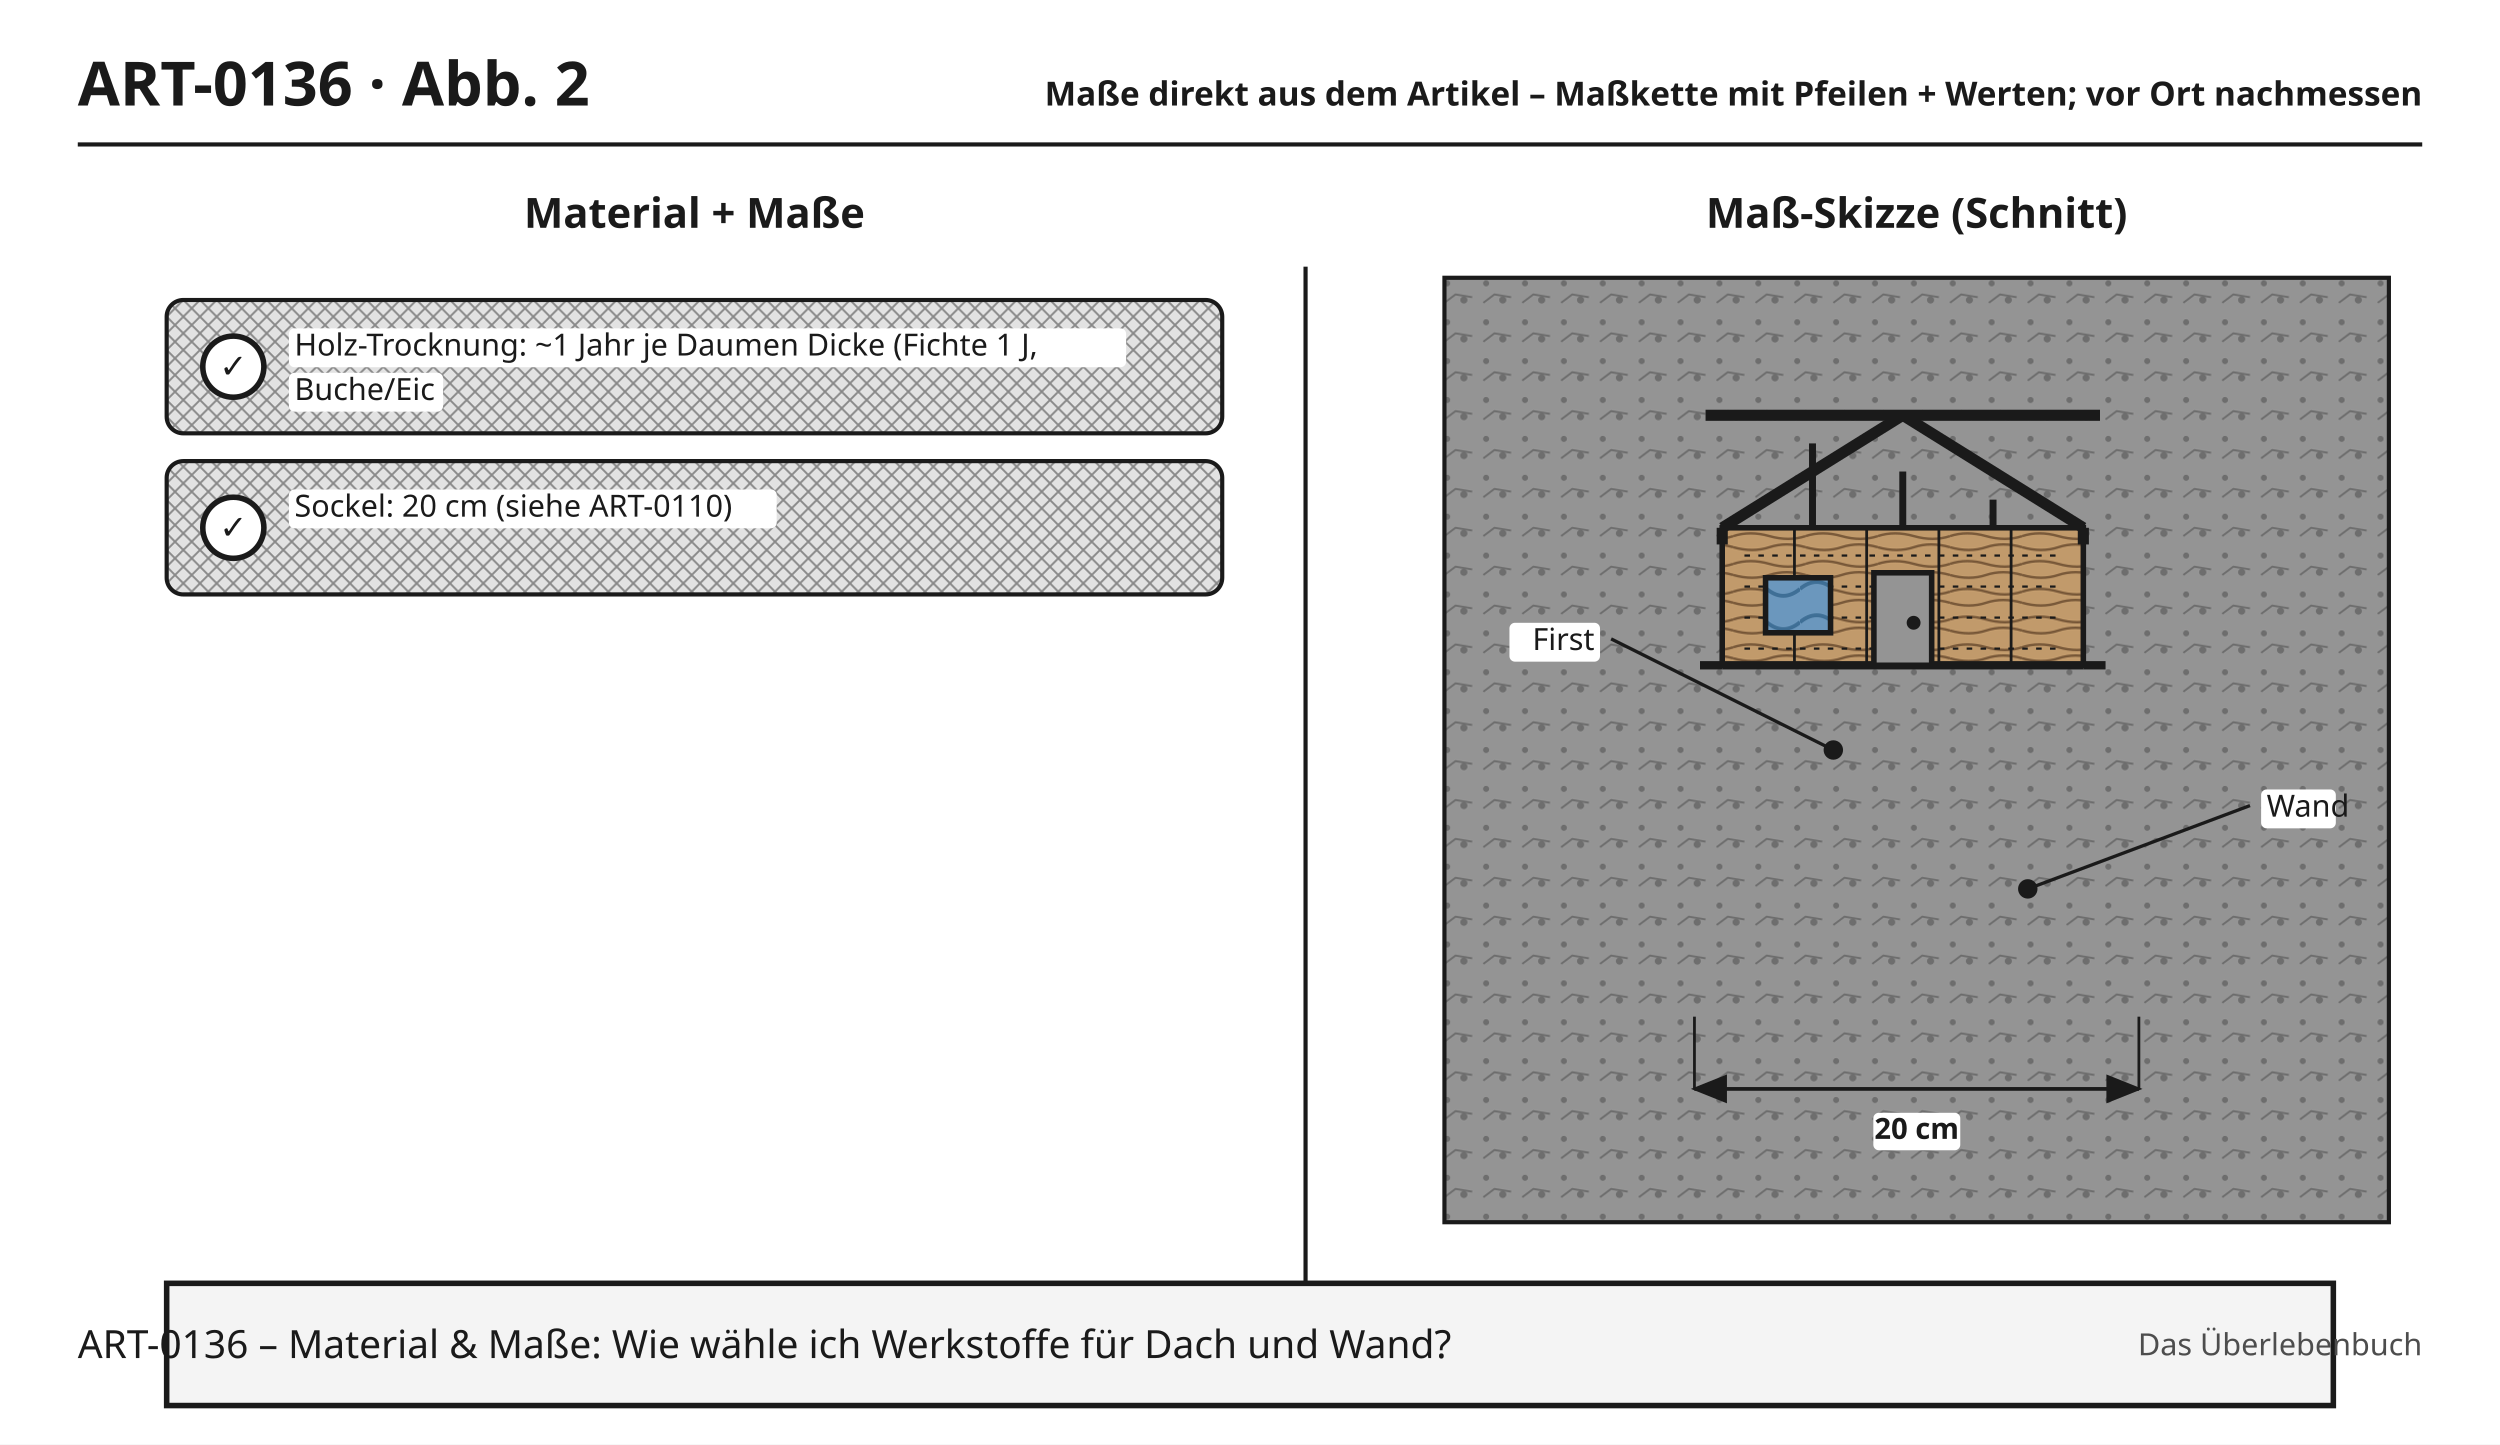
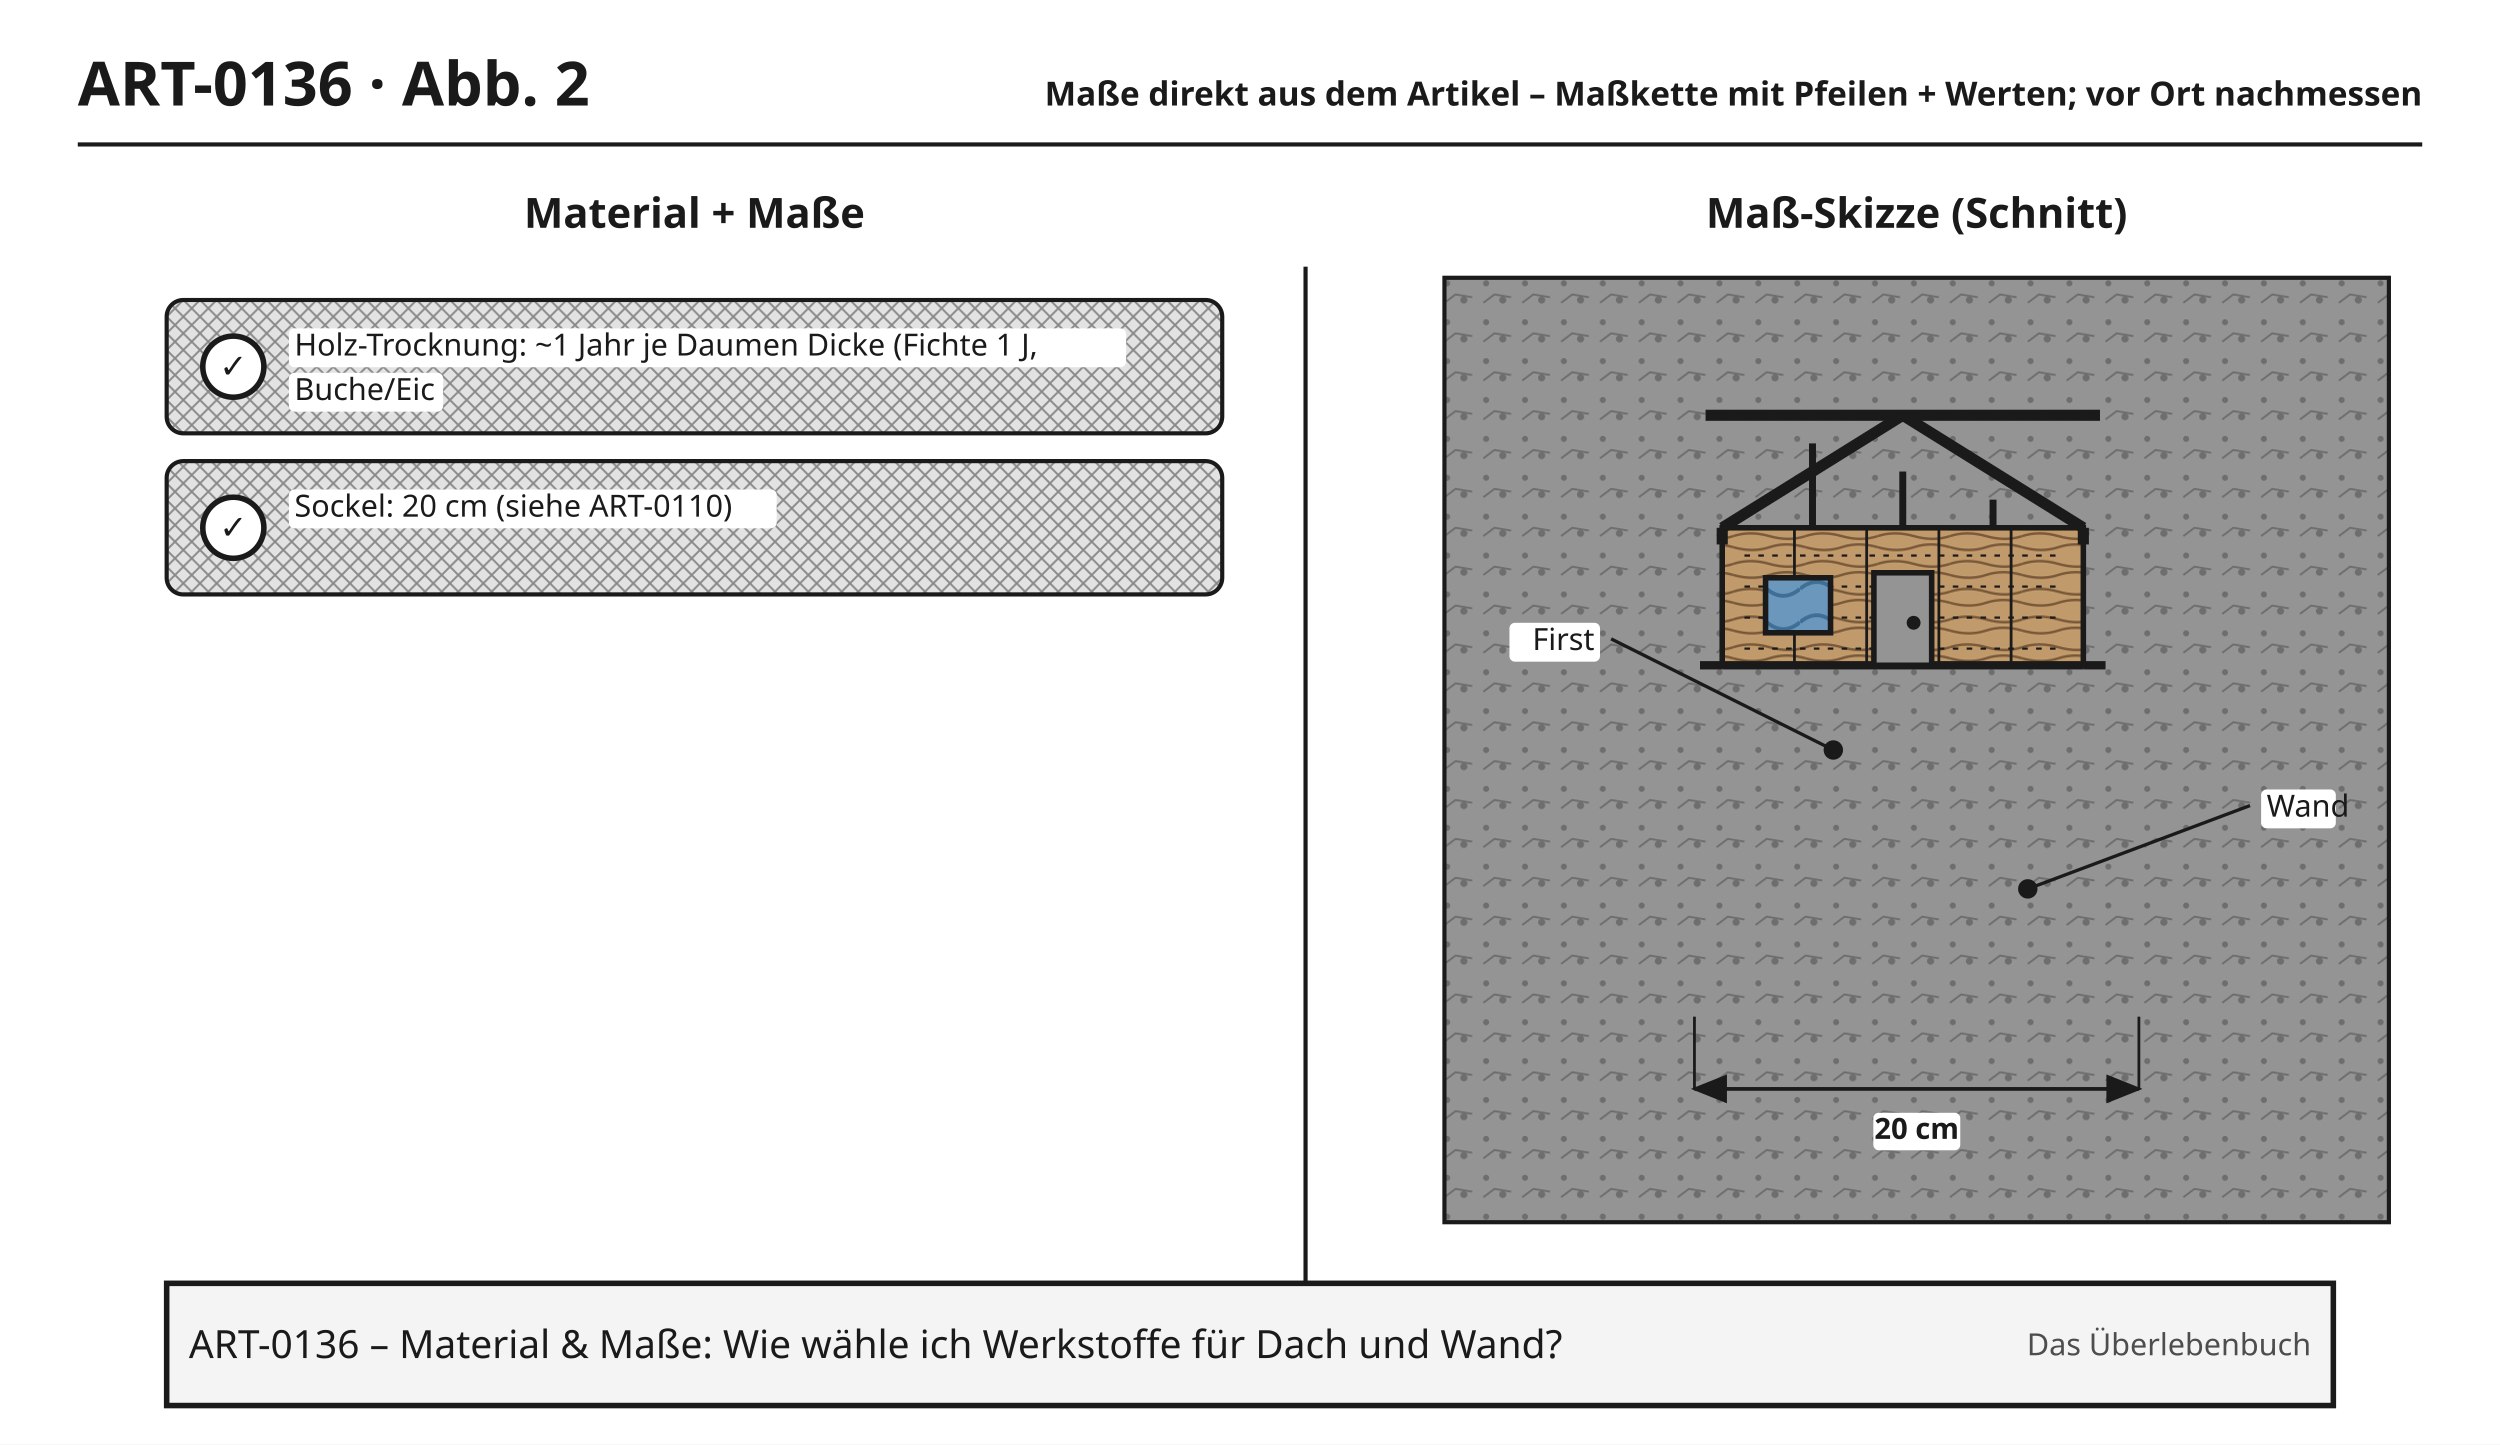
<svg xmlns="http://www.w3.org/2000/svg" viewBox="0 0 900 520" role="img" aria-label="ART-0136 · Abb. 2 – ART-0136 – Material &amp; Maße: Wie wähle ich Werkstoffe für Dach und Wand?">
  <defs>
    <marker id="ah" markerWidth="10" markerHeight="8" refX="9" refY="4" orient="auto">
      <path d="M0 0 L10 4 L0 8 z" fill="#1a1a1a" />
    </marker>
    <marker id="ahs" markerWidth="10" markerHeight="8" refX="1" refY="4" orient="auto">
      <path d="M10 0 L0 4 L10 8 z" fill="#1a1a1a" />
    </marker>
    <pattern id="hatch" width="8" height="8" patternTransform="rotate(45)" patternUnits="userSpaceOnUse">
      <line x1="0" y1="0" x2="0" y2="8" stroke="#6e6e6e" stroke-width="1.6" />
    </pattern>
    <pattern id="cross" width="8" height="8" patternUnits="userSpaceOnUse">
      <path d="M0 0 L8 8 M8 0 L0 8" stroke="#8a8a8a" stroke-width="1" />
    </pattern>
    <pattern id="dots" width="7" height="7" patternUnits="userSpaceOnUse">
      <circle cx="2" cy="2" r="1.4" fill="#6e6e6e" />
    </pattern>
    <pattern id="wtr" width="24" height="12" patternUnits="userSpaceOnUse">
      <rect width="24" height="12" fill="#6b97bd" />
      <path d="M0 8 q 6 -5 12 0 t 12 0" fill="none" stroke="#3f6f96" stroke-width="1.4" />
    </pattern>
    <pattern id="wood" width="26" height="10" patternUnits="userSpaceOnUse">
      <rect width="26" height="10" fill="#c19a6b" />
      <path d="M0 3 q 6 -2 13 0 t 13 0 M0 7 q 7 2 13 0 t 13 0" fill="none" stroke="#7a5a3a" stroke-width="0.9" />
    </pattern>
    <pattern id="grass" width="12" height="12" patternUnits="userSpaceOnUse">
      <rect width="12" height="12" fill="#b5d1a0" />
      <path d="M2 12 L4 4 M6 12 L7 2 M10 12 L9 6" stroke="#6e6e6e" stroke-width="0.9" />
    </pattern>
    <pattern id="fabric" width="6" height="6" patternUnits="userSpaceOnUse">
      <rect width="6" height="6" fill="#e2e2e2" />
      <path d="M0 0 L6 6 M6 0 L0 6" stroke="#8a8a8a" stroke-width="0.7" />
    </pattern>
    <pattern id="metal" width="20" height="6" patternUnits="userSpaceOnUse">
      <rect width="20" height="6" fill="#b8bec6" />
      <path d="M0 1.5 h20 M0 4.5 h20" stroke="#6e747e" stroke-width="0.7" />
    </pattern>
    <pattern id="stone" width="14" height="14" patternUnits="userSpaceOnUse">
      <rect width="14" height="14" fill="#949494" />
      <circle cx="3" cy="4" r="1.1" fill="#6e6e6e" />
      <circle cx="9" cy="10" r="1.3" fill="#6e6e6e" />
      <path d="M2 11 L6 8 L12 9" stroke="#6e6e6e" stroke-width="0.7" fill="none" />
    </pattern>
  </defs>
  <rect x="0" y="0" width="900" height="520" fill="#ffffff" />
  <line x1="28" y1="52" x2="872" y2="52" stroke="#1a1a1a" stroke-width="1.5" />
  <rect x="60" y="108" width="380" height="48" fill="url(#fabric)" stroke="#1a1a1a" stroke-width="1.5" rx="6" />
  <circle cx="84" cy="132" r="11" fill="#ffffff" stroke="#1a1a1a" stroke-width="2" />
  <rect x="60" y="166" width="380" height="48" fill="url(#fabric)" stroke="#1a1a1a" stroke-width="1.5" rx="6" />
  <circle cx="84" cy="190" r="11" fill="#ffffff" stroke="#1a1a1a" stroke-width="2" />
  <line x1="470" y1="96" x2="470" y2="470" stroke="#1a1a1a" stroke-width="1.5" />
  <rect x="520" y="100" width="340" height="340" fill="url(#stone)" stroke="#1a1a1a" stroke-width="1.5" />
  <rect x="620" y="190" width="130" height="49.5" fill="url(#wood)" stroke="#1a1a1a" stroke-width="2" />
  <line x1="646" y1="190" x2="646" y2="239.5" stroke="#1a1a1a" stroke-width="1" />
  <line x1="672" y1="190" x2="672" y2="239.5" stroke="#1a1a1a" stroke-width="1" />
  <line x1="698" y1="190" x2="698" y2="239.5" stroke="#1a1a1a" stroke-width="1" />
  <line x1="724" y1="190" x2="724" y2="239.5" stroke="#1a1a1a" stroke-width="1" />
  <line x1="628" y1="200" x2="742" y2="200" stroke="#1a1a1a" stroke-width="0.8" stroke-dasharray="2 3" />
  <line x1="628" y1="211.167" x2="742" y2="211.167" stroke="#1a1a1a" stroke-width="0.8" stroke-dasharray="2 3" />
  <line x1="628" y1="222.333" x2="742" y2="222.333" stroke="#1a1a1a" stroke-width="0.8" stroke-dasharray="2 3" />
  <line x1="628" y1="233.5" x2="742" y2="233.5" stroke="#1a1a1a" stroke-width="0.8" stroke-dasharray="2 3" />
  <line x1="620" y1="239.5" x2="750" y2="239.5" stroke="#1a1a1a" stroke-width="3" />
  <line x1="620" y1="190" x2="685" y2="149.5" stroke="#1a1a1a" stroke-width="4" />
  <line x1="750" y1="190" x2="685" y2="149.5" stroke="#1a1a1a" stroke-width="4" />
  <line x1="614" y1="149.5" x2="756" y2="149.5" stroke="#1a1a1a" stroke-width="4" />
  <line x1="652.5" y1="190" x2="652.5" y2="159.625" stroke="#1a1a1a" stroke-width="2.5" />
  <line x1="685" y1="190" x2="685" y2="169.75" stroke="#1a1a1a" stroke-width="2.5" />
  <line x1="717.5" y1="190" x2="717.5" y2="179.875" stroke="#1a1a1a" stroke-width="2.5" />
  <line x1="620" y1="190" x2="620" y2="196" stroke="#1a1a1a" stroke-width="4" />
  <line x1="750" y1="190" x2="750" y2="196" stroke="#1a1a1a" stroke-width="4" />
  <rect x="674.6" y="206.2" width="20.8" height="33.3" fill="#949494" stroke="#1a1a1a" stroke-width="2" />
  <circle cx="688.9" cy="224.2" r="2" fill="#1a1a1a" stroke="#1a1a1a" stroke-width="1" />
  <rect x="635.6" y="208" width="23.4" height="19.8" fill="url(#wtr)" stroke="#1a1a1a" stroke-width="2" />
  <line x1="612" y1="239.5" x2="620" y2="239.5" stroke="#1a1a1a" stroke-width="3" />
  <line x1="750" y1="239.5" x2="758" y2="239.5" stroke="#1a1a1a" stroke-width="3" />
  <line x1="610" y1="392" x2="770" y2="392" stroke="#1a1a1a" stroke-width="1" />
  <line x1="610" y1="366" x2="610" y2="392" stroke="#1a1a1a" stroke-width="1" />
  <line x1="770" y1="366" x2="770" y2="392" stroke="#1a1a1a" stroke-width="1" />
  <line x1="610" y1="392" x2="770" y2="392" stroke="#1a1a1a" stroke-width="1.3" marker-start="url(#ahs)" marker-end="url(#ah)" />
  <circle cx="660" cy="270" r="3.5" fill="#1a1a1a" stroke="none" />
  <line x1="660" y1="270" x2="580" y2="230" stroke="#1a1a1a" stroke-width="1.2" />
  <circle cx="730" cy="320" r="3.5" fill="#1a1a1a" stroke="none" />
  <line x1="730" y1="320" x2="810" y2="290" stroke="#1a1a1a" stroke-width="1.2" />
  <rect x="60" y="462" width="780" height="44" fill="#f4f4f4" stroke="#1a1a1a" stroke-width="2" />
  <text x="28" y="38" font-family="sans-serif" font-size="22" text-anchor="start" font-weight="bold" fill="#1a1a1a">ART-0136 · Abb. 2</text>
  <text x="250" y="82" font-family="sans-serif" font-size="15" text-anchor="middle" font-weight="bold" fill="#1a1a1a">Material + Maße</text>
  <rect x="78.9" y="125.5" width="10.2" height="15.0" fill="#ffffff" rx="2" data-halo="1" />
  <text x="84" y="136" font-family="sans-serif" font-size="12" text-anchor="middle" font-weight="bold" fill="#1a1a1a">✓</text>
  <rect x="104.0" y="118.2" width="301.4" height="14.0" fill="#ffffff" rx="2" data-halo="1" />
  <text x="106" y="128" font-family="sans-serif" font-size="11" text-anchor="start" font-weight="normal" fill="#1a1a1a">Holz-Trocknung: ~1 Jahr je Daumen Dicke (Fichte 1 J,</text>
  <rect x="104.0" y="134.2" width="55.5" height="14.0" fill="#ffffff" rx="2" data-halo="1" />
  <text x="106" y="144" font-family="sans-serif" font-size="11" text-anchor="start" font-weight="normal" fill="#1a1a1a">Buche/Eic</text>
  <rect x="78.9" y="183.5" width="10.2" height="15.0" fill="#ffffff" rx="2" data-halo="1" />
  <text x="84" y="194" font-family="sans-serif" font-size="12" text-anchor="middle" font-weight="bold" fill="#1a1a1a">✓</text>
  <rect x="104.0" y="176.2" width="175.6" height="14.0" fill="#ffffff" rx="2" data-halo="1" />
  <text x="106" y="186" font-family="sans-serif" font-size="11" text-anchor="start" font-weight="normal" fill="#1a1a1a">Sockel: 20 cm (siehe ART-0110)</text>
  <text x="690" y="82" font-family="sans-serif" font-size="15" text-anchor="middle" font-weight="bold" fill="#1a1a1a">Maß-Skizze (Schnitt)</text>
  <rect x="674.4" y="400.6" width="31.3" height="13.5" fill="#ffffff" rx="2" data-halo="1" />
  <text x="690" y="410" font-family="sans-serif" font-size="10.5" text-anchor="middle" font-weight="bold" fill="#1a1a1a">20 cm</text>
  <rect x="543.4" y="224.2" width="32.6" height="14.0" fill="#ffffff" rx="2" data-halo="1" />
  <text x="574" y="234" font-family="sans-serif" font-size="11" text-anchor="end" font-weight="normal" fill="#1a1a1a">First</text>
  <rect x="814.0" y="284.2" width="26.9" height="14.0" fill="#ffffff" rx="2" data-halo="1" />
  <text x="816" y="294" font-family="sans-serif" font-size="11" text-anchor="start" font-weight="normal" fill="#1a1a1a">Wand</text>
  <text x="872" y="38" font-family="sans-serif" font-size="12" text-anchor="end" font-weight="bold" fill="#1a1a1a">Maße direkt aus dem Artikel – Maßkette mit Pfeilen + Werten; vor Ort nachmessen</text>
-   <text x="28" y="488.9" font-family="sans-serif" font-size="14" text-anchor="start" font-weight="normal" fill="#1a1a1a">ART-0136 – Material &amp; Maße: Wie wähle ich Werkstoffe für Dach und Wand?</text>
-   <text x="872" y="487.9" font-family="sans-serif" font-size="11" text-anchor="end" font-weight="normal" fill="#4d4d4d">Das Überlebenbuch</text>
+   <text x="68.0" y="488.9" font-family="sans-serif" font-size="14" text-anchor="start" font-weight="normal" fill="#1a1a1a">ART-0136 – Material &amp; Maße: Wie wähle ich Werkstoffe für Dach und Wand?</text>
+   <text x="832.0" y="487.9" font-family="sans-serif" font-size="11" text-anchor="end" font-weight="normal" fill="#4d4d4d">Das Überlebenbuch</text>
</svg>
